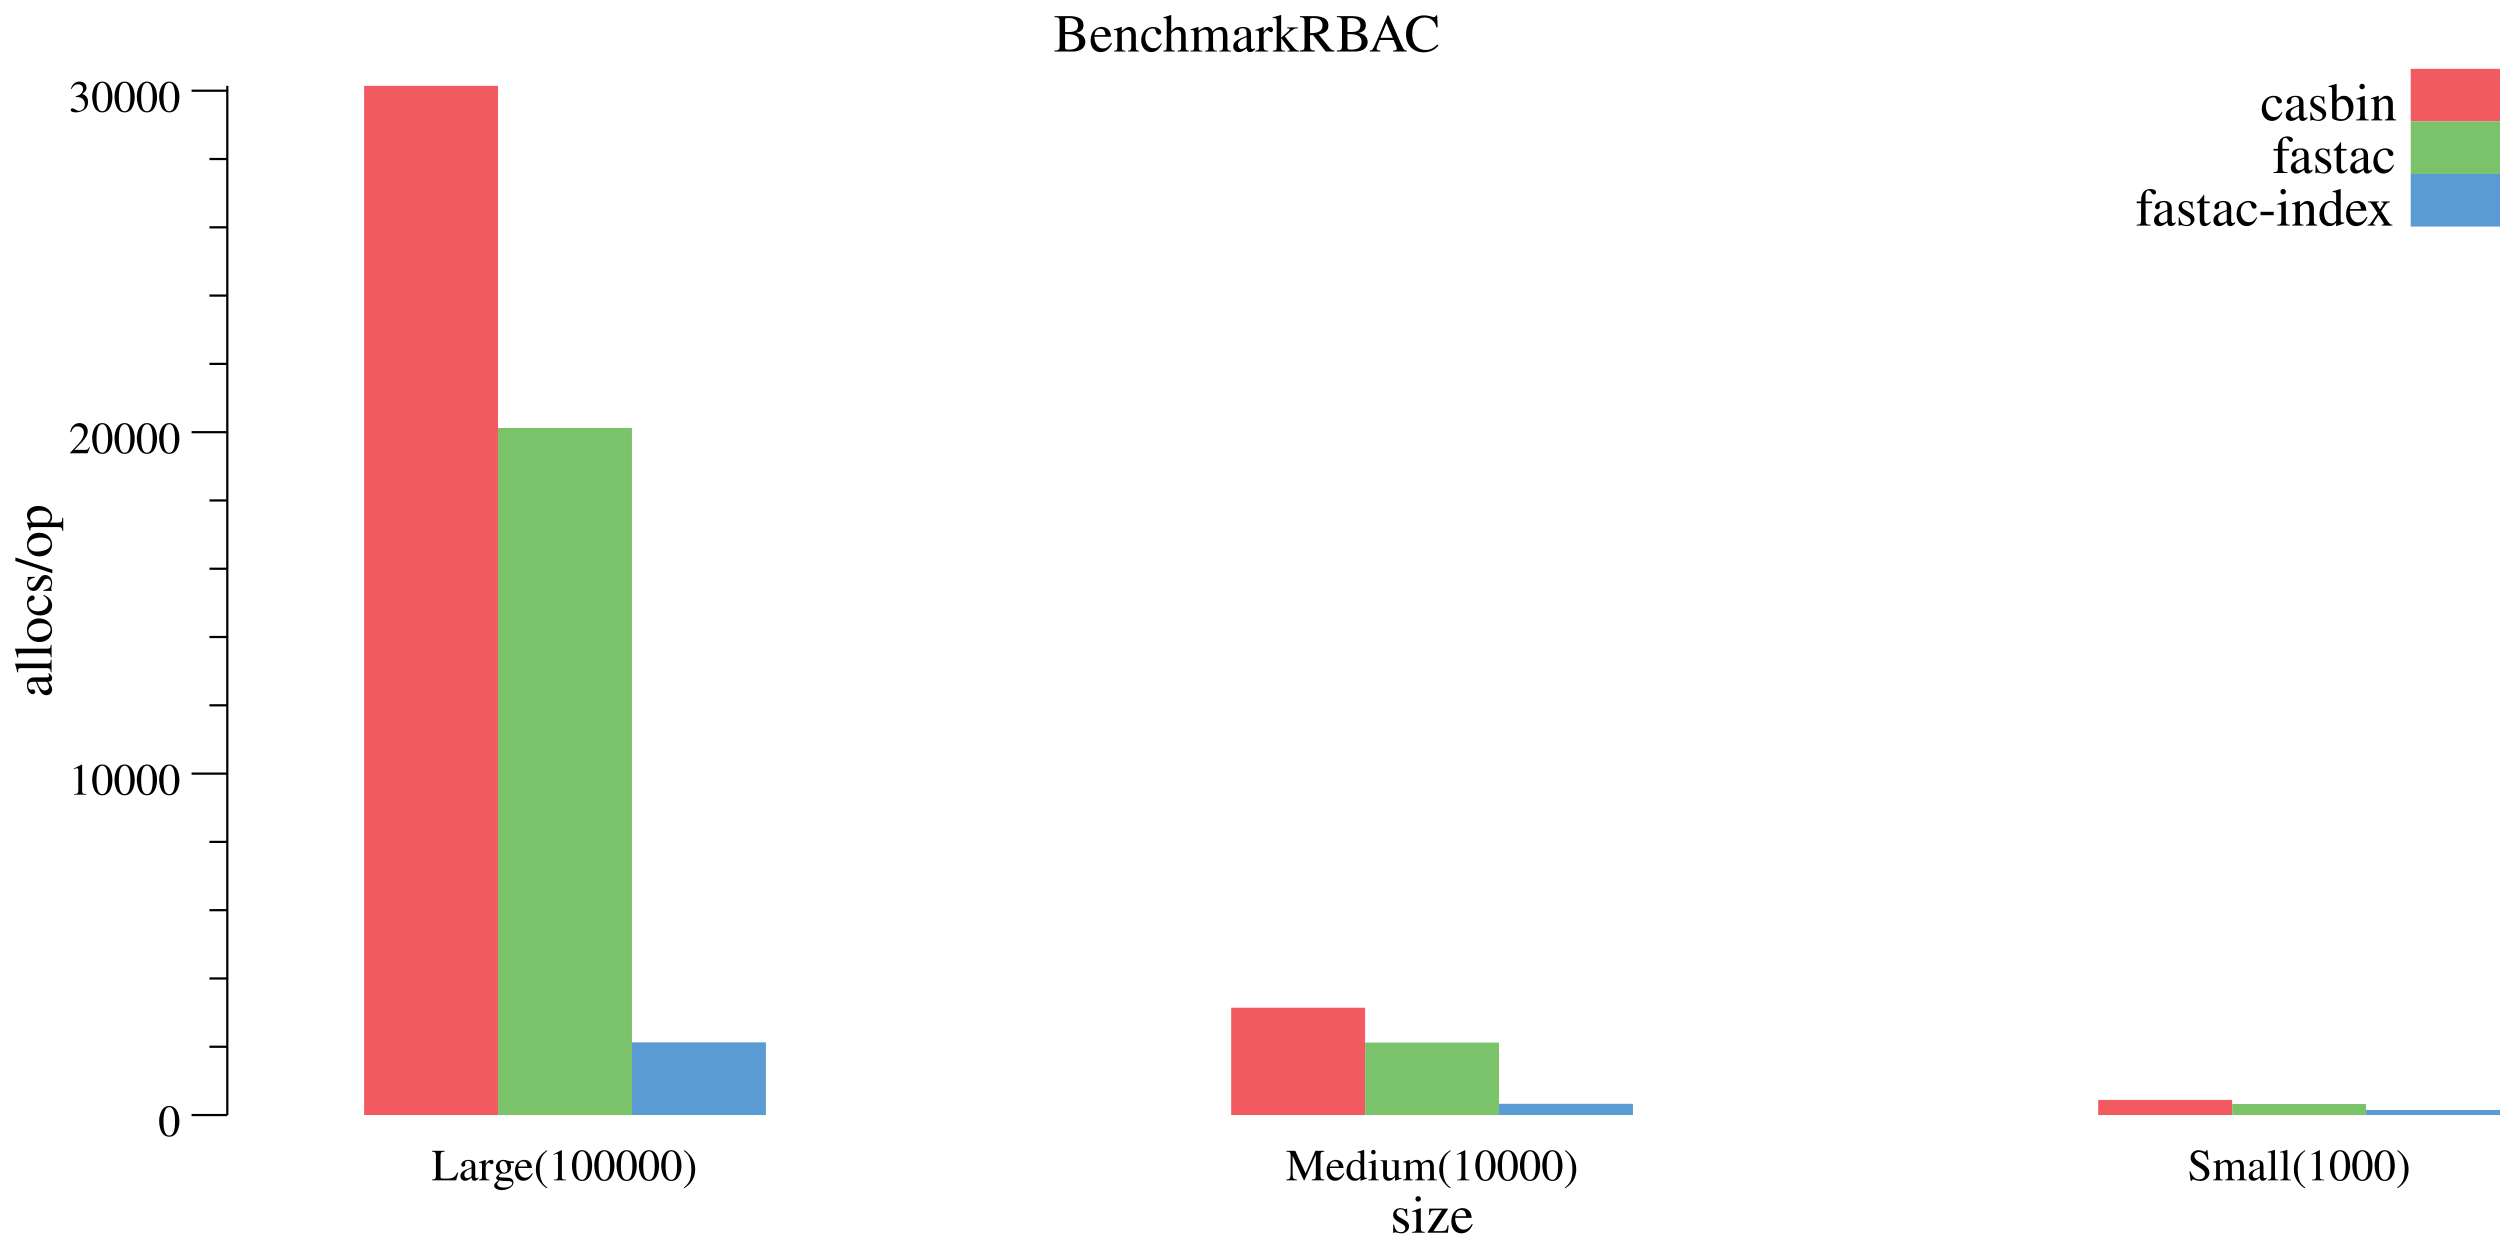
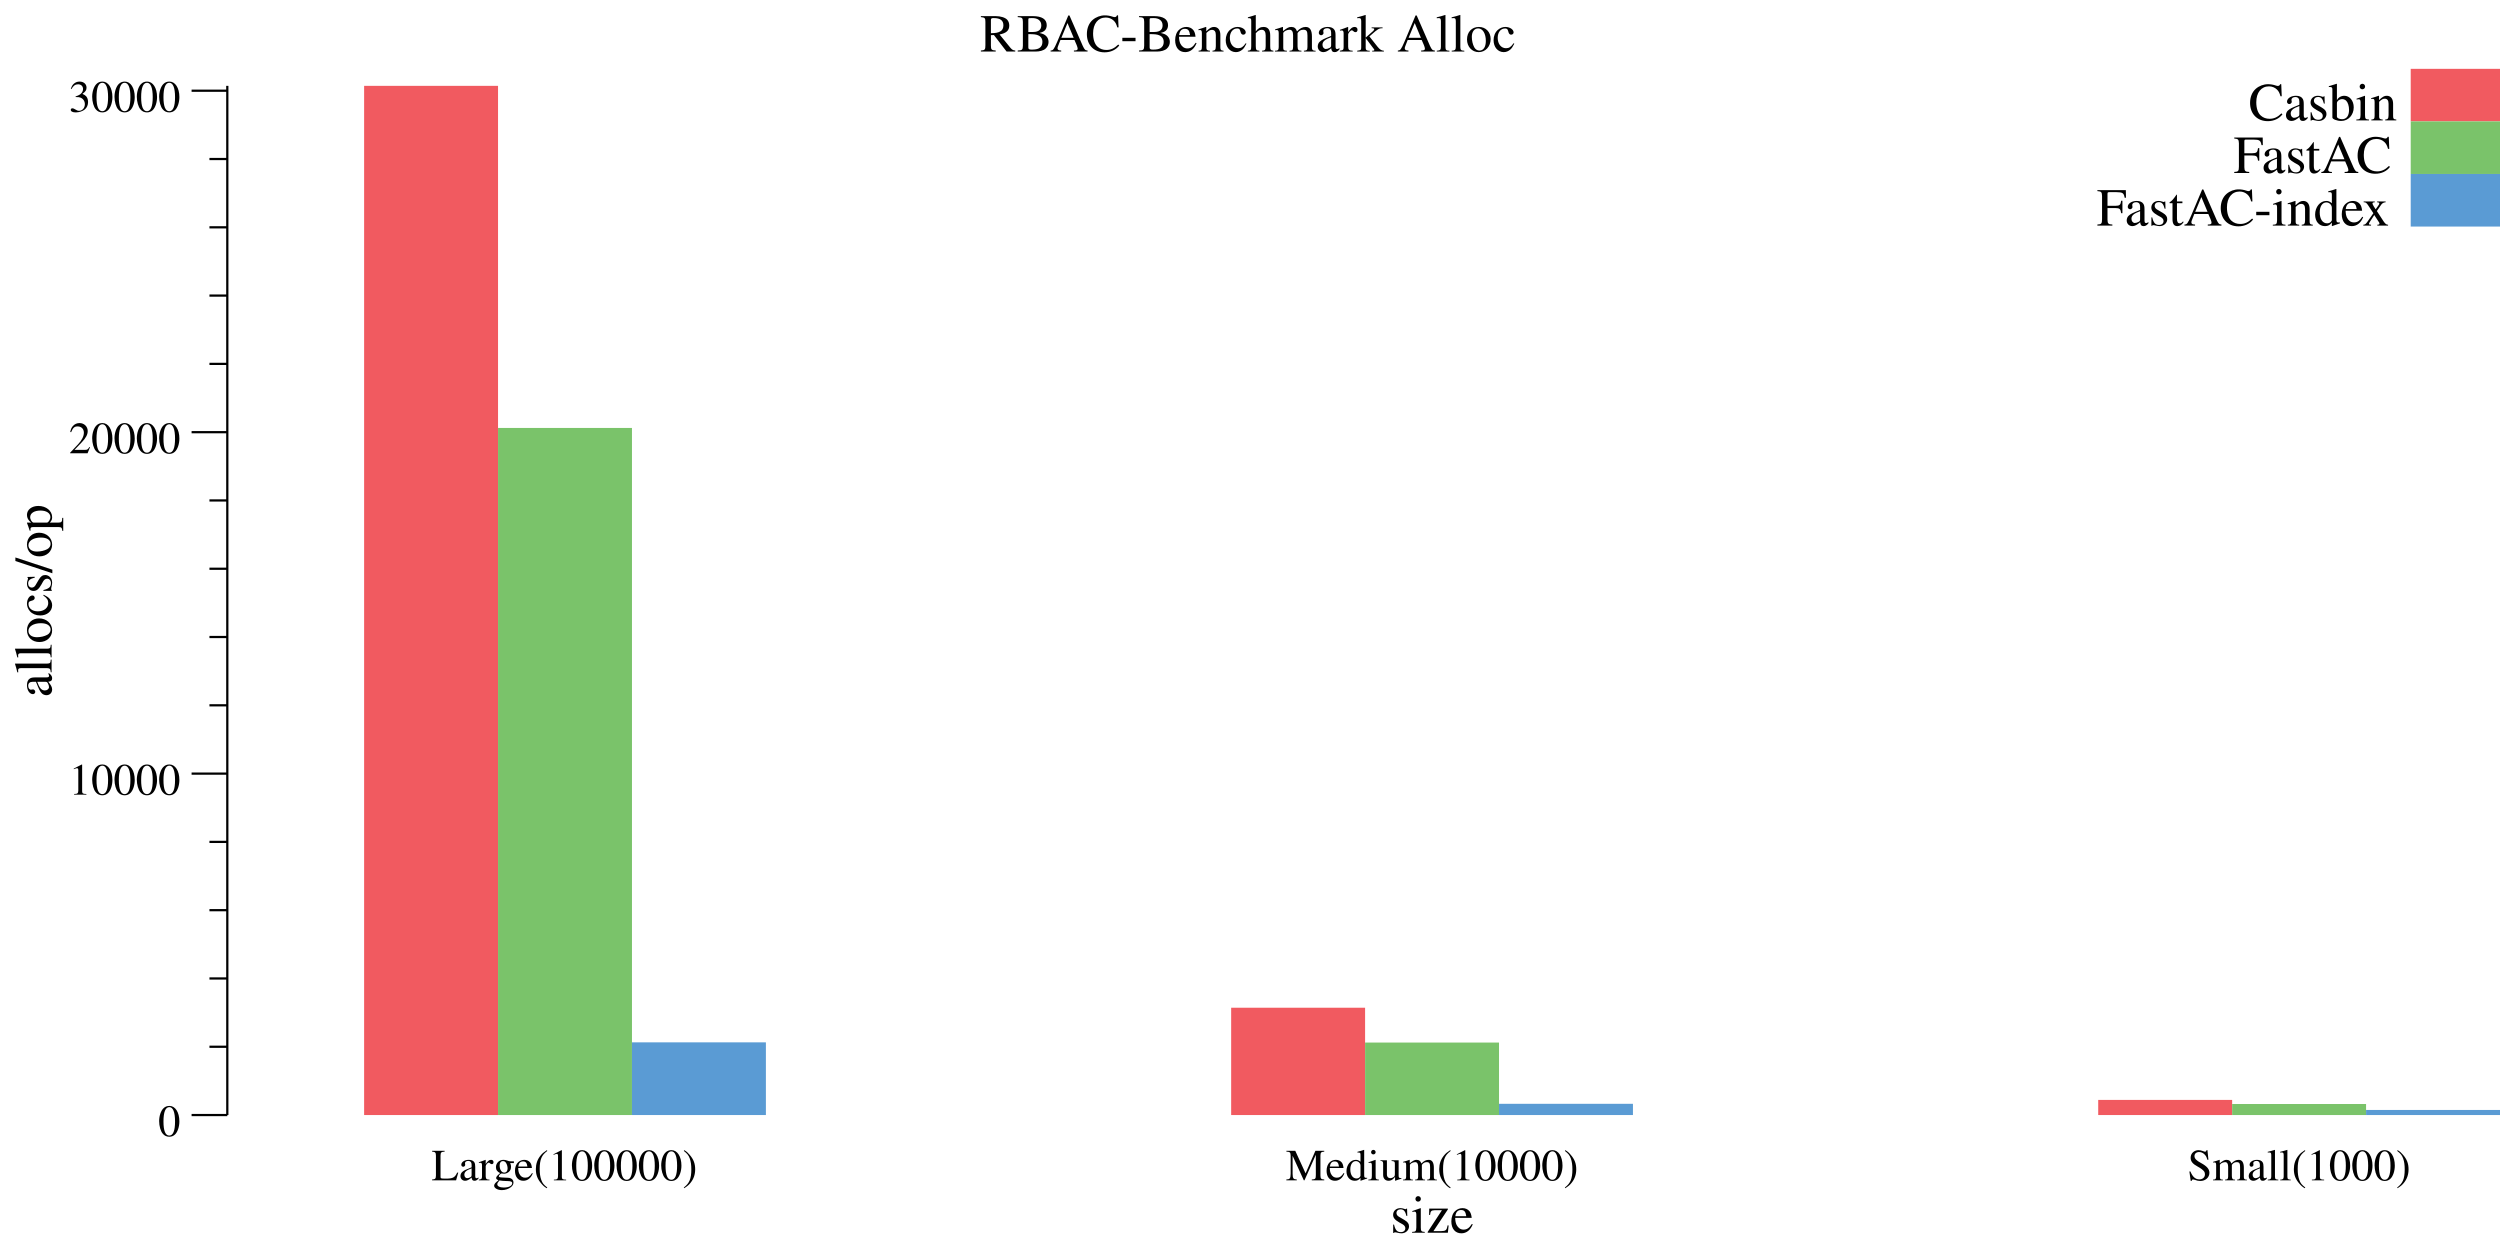
<svg xmlns="http://www.w3.org/2000/svg" width="560pt" height="280pt" viewBox="0 0 560 280">
  <g transform="scale(1, -1) translate(0, -280)">
    <path d="M0,0L560,0L560,280L0,280Z" style="fill:#FFFFFF" />
-     <text x="236" y="-268.45" transform="scale(1, -1)" style="font-family:Times;font-weight:normal;font-style:normal;font-size:12px">BenchmarkRBAC</text>
+     <text x="219.51" y="-268.45" transform="scale(1, -1)" style="font-family:Times;font-weight:normal;font-style:normal;font-size:12px">RBAC-Benchmark Alloc</text>
    <text x="311.45" y="-3.861" transform="scale(1, -1)" style="font-family:Times;font-weight:normal;font-style:normal;font-size:12px">size</text>
    <text x="96.666" y="-15.602" transform="scale(1, -1)" style="font-family:Times;font-weight:normal;font-style:normal;font-size:10px">Large(100000)</text>
    <text x="288.01" y="-15.602" transform="scale(1, -1)" style="font-family:Times;font-weight:normal;font-style:normal;font-size:10px">Medium(10000)</text>
    <text x="490" y="-15.602" transform="scale(1, -1)" style="font-family:Times;font-weight:normal;font-style:normal;font-size:10px">Small(1000)</text>
    <g transform="rotate(90)">
      <text x="123.84" y="11.555" transform="scale(1, -1)" style="font-family:Times;font-weight:normal;font-style:normal;font-size:12px">allocs/op</text>
    </g>
    <text x="35.416" y="-25.509" transform="scale(1, -1)" style="font-family:Times;font-weight:normal;font-style:normal;font-size:10px">0</text>
    <text x="15.416" y="-101.99" transform="scale(1, -1)" style="font-family:Times;font-weight:normal;font-style:normal;font-size:10px">10000</text>
    <text x="15.416" y="-178.47" transform="scale(1, -1)" style="font-family:Times;font-weight:normal;font-style:normal;font-size:10px">20000</text>
    <text x="15.416" y="-254.96" transform="scale(1, -1)" style="font-family:Times;font-weight:normal;font-style:normal;font-size:10px">30000</text>
    <path d="M42.916,30.23L50.916,30.23" style="fill:none;stroke:#000000;stroke-width:0.5" />
    <path d="M42.916,106.71L50.916,106.71" style="fill:none;stroke:#000000;stroke-width:0.5" />
    <path d="M42.916,183.19L50.916,183.19" style="fill:none;stroke:#000000;stroke-width:0.5" />
    <path d="M42.916,259.68L50.916,259.68" style="fill:none;stroke:#000000;stroke-width:0.5" />
    <path d="M46.916,45.527L50.916,45.527" style="fill:none;stroke:#000000;stroke-width:0.5" />
    <path d="M46.916,60.823L50.916,60.823" style="fill:none;stroke:#000000;stroke-width:0.5" />
    <path d="M46.916,76.12L50.916,76.12" style="fill:none;stroke:#000000;stroke-width:0.5" />
    <path d="M46.916,91.416L50.916,91.416" style="fill:none;stroke:#000000;stroke-width:0.5" />
    <path d="M46.916,122.01L50.916,122.01" style="fill:none;stroke:#000000;stroke-width:0.5" />
    <path d="M46.916,137.31L50.916,137.31" style="fill:none;stroke:#000000;stroke-width:0.5" />
    <path d="M46.916,152.6L50.916,152.6" style="fill:none;stroke:#000000;stroke-width:0.5" />
    <path d="M46.916,167.9L50.916,167.9" style="fill:none;stroke:#000000;stroke-width:0.5" />
    <path d="M46.916,198.49L50.916,198.49" style="fill:none;stroke:#000000;stroke-width:0.5" />
    <path d="M46.916,213.79L50.916,213.79" style="fill:none;stroke:#000000;stroke-width:0.5" />
    <path d="M46.916,229.08L50.916,229.08" style="fill:none;stroke:#000000;stroke-width:0.5" />
    <path d="M46.916,244.38L50.916,244.38" style="fill:none;stroke:#000000;stroke-width:0.5" />
    <path d="M50.916,30.23L50.916,260.77" style="fill:none;stroke:#000000;stroke-width:0.5" />
    <path d="M81.563,30.23L81.563,260.77L111.56,260.77L111.56,30.23Z" style="fill:#F15A60" />
    <path d="M275.78,30.23L275.78,54.269L305.78,54.269L305.78,30.23Z" style="fill:#F15A60" />
    <path d="M470,30.23L470,33.619L500,33.619L500,30.23Z" style="fill:#F15A60" />
    <path d="M111.56,30.23L111.56,184.14L141.56,184.14L141.56,30.23Z" style="fill:#7AC36A" />
    <path d="M305.78,30.23L305.78,46.468L335.78,46.468L335.78,30.23Z" style="fill:#7AC36A" />
    <path d="M500,30.23L500,32.701L530,32.701L530,30.23Z" style="fill:#7AC36A" />
    <path d="M141.56,30.23L141.56,46.514L171.56,46.514L171.56,30.23Z" style="fill:#5A9BD4" />
    <path d="M335.78,30.23L335.78,32.747L365.78,32.747L365.78,30.23Z" style="fill:#5A9BD4" />
    <path d="M530,30.23L530,31.37L560,31.37L560,30.23Z" style="fill:#5A9BD4" />
    <path d="M540,252.81L540,264.58L560,264.58L560,252.81Z" style="fill:#F15A60" />
-     <text x="506.34" y="-253.03" transform="scale(1, -1)" style="font-family:Times;font-weight:normal;font-style:normal;font-size:12px">casbin</text>
+     <text x="503.67" y="-253.03" transform="scale(1, -1)" style="font-family:Times;font-weight:normal;font-style:normal;font-size:12px">Casbin</text>
    <path d="M540,241.03L540,252.81L560,252.81L560,241.03Z" style="fill:#7AC36A" />
-     <text x="509.02" y="-241.25" transform="scale(1, -1)" style="font-family:Times;font-weight:normal;font-style:normal;font-size:12px">fastac</text>
+     <text x="500.33" y="-241.25" transform="scale(1, -1)" style="font-family:Times;font-weight:normal;font-style:normal;font-size:12px">FastAC</text>
    <path d="M540,229.25L540,241.03L560,241.03L560,229.25Z" style="fill:#5A9BD4" />
-     <text x="478.37" y="-229.47" transform="scale(1, -1)" style="font-family:Times;font-weight:normal;font-style:normal;font-size:12px">fastac-index</text>
+     <text x="469.67" y="-229.47" transform="scale(1, -1)" style="font-family:Times;font-weight:normal;font-style:normal;font-size:12px">FastAC-index</text>
  </g>
</svg>
